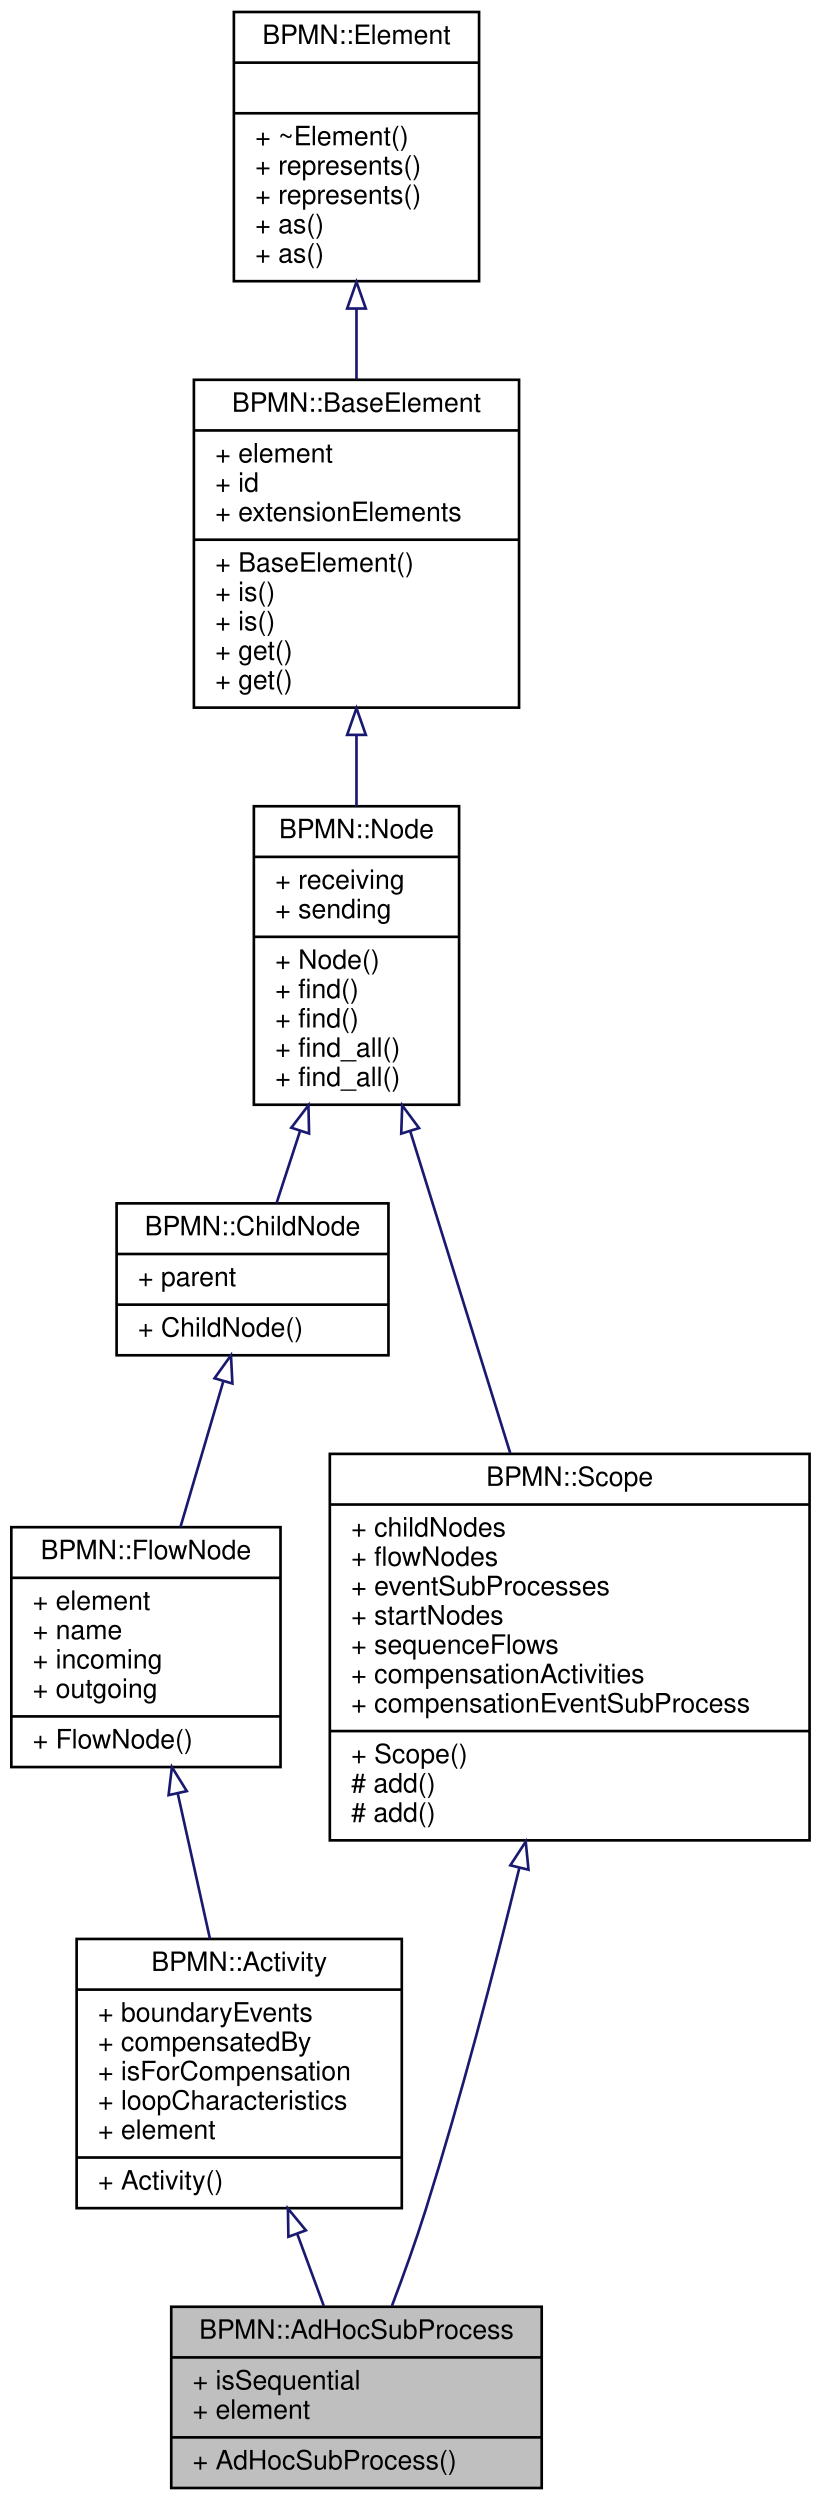
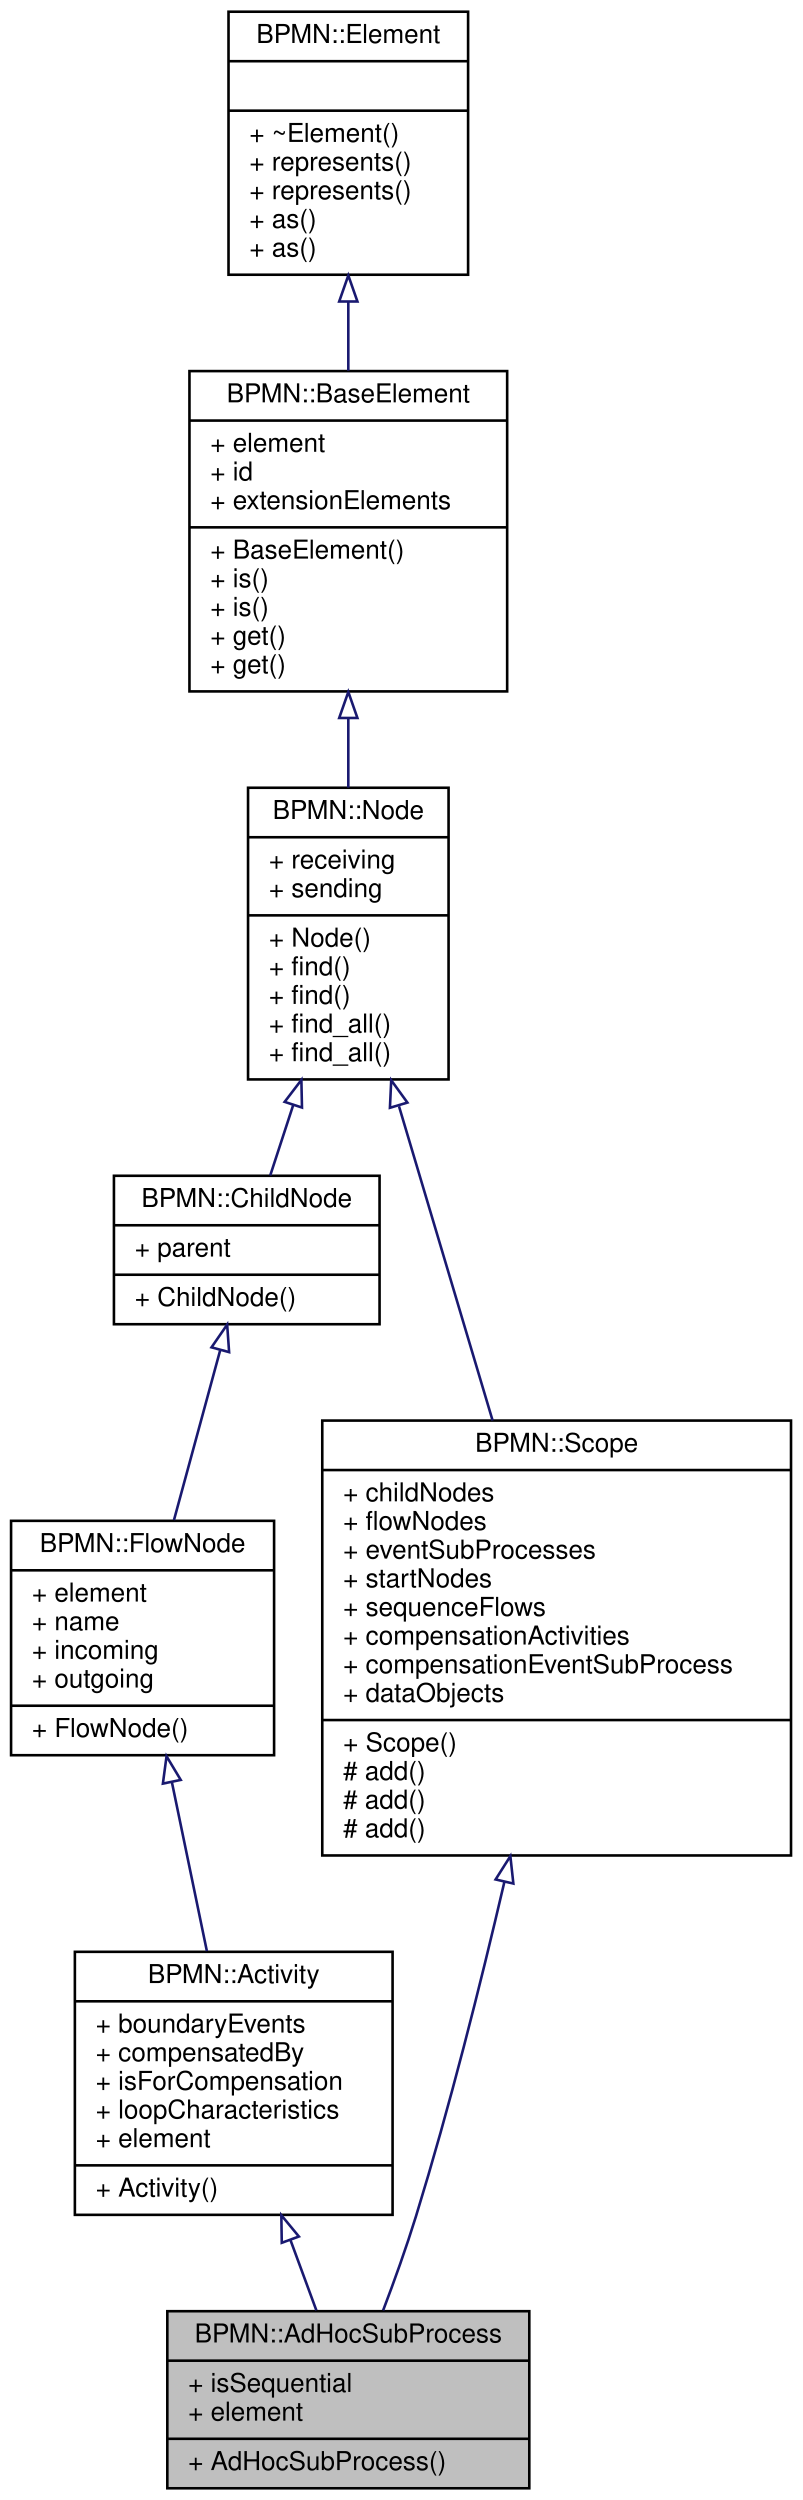
- <svg xmlns="http://www.w3.org/2000/svg" xmlns:xlink="http://www.w3.org/1999/xlink" width="308pt" height="938pt" viewBox="0.00 0.00 307.50 938.00">
-   <g id="graph0" class="graph" transform="scale(1 1) rotate(0) translate(4 934)">
+ <svg xmlns="http://www.w3.org/2000/svg" xmlns:xlink="http://www.w3.org/1999/xlink" width="308pt" height="960pt" viewBox="0.00 0.00 307.50 960.00">
+   <g id="graph0" class="graph" transform="scale(1 1) rotate(0) translate(4 956)">
    <g id="node1" class="node">
      <g id="a_node1">
        <a xlink:title=" ">
          <polygon fill="#bfbfbf" stroke="black" points="60,-0.5 60,-68.5 199,-68.5 199,-0.5 60,-0.5" />
          <text text-anchor="middle" x="129.5" y="-56.5" font-family="Helvetica,sans-Serif" font-size="10.00">BPMN::AdHocSubProcess</text>
          <polyline fill="none" stroke="black" points="60,-49.5 199,-49.5 " />
          <text text-anchor="start" x="68" y="-37.5" font-family="Helvetica,sans-Serif" font-size="10.00">+ isSequential</text>
          <text text-anchor="start" x="68" y="-26.5" font-family="Helvetica,sans-Serif" font-size="10.00">+ element</text>
          <polyline fill="none" stroke="black" points="60,-19.5 199,-19.5 " />
          <text text-anchor="start" x="68" y="-7.5" font-family="Helvetica,sans-Serif" font-size="10.00">+ AdHocSubProcess()</text>
        </a>
      </g>
    </g>
    <g id="node2" class="node">
      <g id="a_node2">
        <a xlink:href="classBPMN_1_1Activity.html" target="_top" xlink:title=" ">
          <polygon fill="none" stroke="black" points="24.5,-105.5 24.5,-206.5 146.5,-206.5 146.5,-105.5 24.5,-105.5" />
          <text text-anchor="middle" x="85.5" y="-194.5" font-family="Helvetica,sans-Serif" font-size="10.00">BPMN::Activity</text>
          <polyline fill="none" stroke="black" points="24.5,-187.5 146.5,-187.5 " />
          <text text-anchor="start" x="32.5" y="-175.5" font-family="Helvetica,sans-Serif" font-size="10.00">+ boundaryEvents</text>
          <text text-anchor="start" x="32.5" y="-164.5" font-family="Helvetica,sans-Serif" font-size="10.00">+ compensatedBy</text>
          <text text-anchor="start" x="32.5" y="-153.5" font-family="Helvetica,sans-Serif" font-size="10.00">+ isForCompensation</text>
          <text text-anchor="start" x="32.5" y="-142.5" font-family="Helvetica,sans-Serif" font-size="10.00">+ loopCharacteristics</text>
          <text text-anchor="start" x="32.5" y="-131.5" font-family="Helvetica,sans-Serif" font-size="10.00">+ element</text>
          <polyline fill="none" stroke="black" points="24.5,-124.5 146.5,-124.5 " />
          <text text-anchor="start" x="32.5" y="-112.5" font-family="Helvetica,sans-Serif" font-size="10.00">+ Activity()</text>
        </a>
      </g>
    </g>
    <g id="edge1" class="edge">
      <path fill="none" stroke="midnightblue" d="M107.31,-95.76C110.72,-86.5 114.14,-77.23 117.23,-68.83" />
      <polygon fill="none" stroke="midnightblue" points="103.95,-94.77 103.78,-105.36 110.52,-97.18 103.95,-94.77" />
    </g>
    <g id="node3" class="node">
      <g id="a_node3">
        <a xlink:href="classBPMN_1_1FlowNode.html" target="_top" xlink:title="Base class for BPMN elements that may contain incoming and outgoing sequence flows.">
-           <polygon fill="none" stroke="black" points="0,-271 0,-361 101,-361 101,-271 0,-271" />
-           <text text-anchor="middle" x="50.5" y="-349" font-family="Helvetica,sans-Serif" font-size="10.00">BPMN::FlowNode</text>
-           <polyline fill="none" stroke="black" points="0,-342 101,-342 " />
-           <text text-anchor="start" x="8" y="-330" font-family="Helvetica,sans-Serif" font-size="10.00">+ element</text>
-           <text text-anchor="start" x="8" y="-319" font-family="Helvetica,sans-Serif" font-size="10.00">+ name</text>
-           <text text-anchor="start" x="8" y="-308" font-family="Helvetica,sans-Serif" font-size="10.00">+ incoming</text>
-           <text text-anchor="start" x="8" y="-297" font-family="Helvetica,sans-Serif" font-size="10.00">+ outgoing</text>
-           <polyline fill="none" stroke="black" points="0,-290 101,-290 " />
-           <text text-anchor="start" x="8" y="-278" font-family="Helvetica,sans-Serif" font-size="10.00">+ FlowNode()</text>
+           <polygon fill="none" stroke="black" points="0,-282 0,-372 101,-372 101,-282 0,-282" />
+           <text text-anchor="middle" x="50.5" y="-360" font-family="Helvetica,sans-Serif" font-size="10.00">BPMN::FlowNode</text>
+           <polyline fill="none" stroke="black" points="0,-353 101,-353 " />
+           <text text-anchor="start" x="8" y="-341" font-family="Helvetica,sans-Serif" font-size="10.00">+ element</text>
+           <text text-anchor="start" x="8" y="-330" font-family="Helvetica,sans-Serif" font-size="10.00">+ name</text>
+           <text text-anchor="start" x="8" y="-319" font-family="Helvetica,sans-Serif" font-size="10.00">+ incoming</text>
+           <text text-anchor="start" x="8" y="-308" font-family="Helvetica,sans-Serif" font-size="10.00">+ outgoing</text>
+           <polyline fill="none" stroke="black" points="0,-301 101,-301 " />
+           <text text-anchor="start" x="8" y="-289" font-family="Helvetica,sans-Serif" font-size="10.00">+ FlowNode()</text>
        </a>
      </g>
    </g>
    <g id="edge2" class="edge">
-       <path fill="none" stroke="midnightblue" d="M62.49,-260.87C66.39,-243.28 70.69,-223.86 74.51,-206.62" />
-       <polygon fill="none" stroke="midnightblue" points="59,-260.47 60.25,-270.99 65.83,-261.98 59,-260.47" />
+       <path fill="none" stroke="midnightblue" d="M61.76,-271.62C66.08,-250.79 70.97,-227.15 75.19,-206.77" />
+       <polygon fill="none" stroke="midnightblue" points="58.3,-271.1 59.7,-281.6 65.15,-272.51 58.3,-271.1" />
    </g>
    <g id="node4" class="node">
      <g id="a_node4">
        <a xlink:href="classBPMN_1_1ChildNode.html" target="_top" xlink:title="Base class for BPMN elements within a Scope.">
-           <polygon fill="none" stroke="black" points="39.5,-425.5 39.5,-482.5 141.5,-482.5 141.5,-425.5 39.5,-425.5" />
-           <text text-anchor="middle" x="90.5" y="-470.5" font-family="Helvetica,sans-Serif" font-size="10.00">BPMN::ChildNode</text>
-           <polyline fill="none" stroke="black" points="39.5,-463.5 141.5,-463.5 " />
-           <text text-anchor="start" x="47.5" y="-451.5" font-family="Helvetica,sans-Serif" font-size="10.00">+ parent</text>
-           <polyline fill="none" stroke="black" points="39.5,-444.5 141.5,-444.5 " />
-           <text text-anchor="start" x="47.5" y="-432.5" font-family="Helvetica,sans-Serif" font-size="10.00">+ ChildNode()</text>
+           <polygon fill="none" stroke="black" points="39.5,-447.5 39.5,-504.5 141.5,-504.5 141.5,-447.5 39.5,-447.5" />
+           <text text-anchor="middle" x="90.5" y="-492.5" font-family="Helvetica,sans-Serif" font-size="10.00">BPMN::ChildNode</text>
+           <polyline fill="none" stroke="black" points="39.5,-485.5 141.5,-485.5 " />
+           <text text-anchor="start" x="47.5" y="-473.5" font-family="Helvetica,sans-Serif" font-size="10.00">+ parent</text>
+           <polyline fill="none" stroke="black" points="39.5,-466.5 141.5,-466.5 " />
+           <text text-anchor="start" x="47.5" y="-454.5" font-family="Helvetica,sans-Serif" font-size="10.00">+ ChildNode()</text>
        </a>
      </g>
    </g>
    <g id="edge3" class="edge">
-       <path fill="none" stroke="midnightblue" d="M79.46,-415.45C74.5,-398.61 68.63,-378.63 63.46,-361.08" />
-       <polygon fill="none" stroke="midnightblue" points="76.23,-416.87 82.41,-425.48 82.94,-414.9 76.23,-416.87" />
+       <path fill="none" stroke="midnightblue" d="M80.28,-437.43C74.87,-417.57 68.2,-393.06 62.55,-372.28" />
+       <polygon fill="none" stroke="midnightblue" points="76.97,-438.62 82.98,-447.35 83.73,-436.78 76.97,-438.62" />
    </g>
    <g id="node5" class="node">
      <g id="a_node5">
        <a xlink:href="classBPMN_1_1Node.html" target="_top" xlink:title="Base class for all nodes in a BPMN model.">
-           <polygon fill="none" stroke="black" points="91,-519.5 91,-631.5 168,-631.5 168,-519.5 91,-519.5" />
-           <text text-anchor="middle" x="129.5" y="-619.5" font-family="Helvetica,sans-Serif" font-size="10.00">BPMN::Node</text>
-           <polyline fill="none" stroke="black" points="91,-612.5 168,-612.5 " />
-           <text text-anchor="start" x="99" y="-600.5" font-family="Helvetica,sans-Serif" font-size="10.00">+ receiving</text>
-           <text text-anchor="start" x="99" y="-589.5" font-family="Helvetica,sans-Serif" font-size="10.00">+ sending</text>
-           <polyline fill="none" stroke="black" points="91,-582.5 168,-582.5 " />
-           <text text-anchor="start" x="99" y="-570.5" font-family="Helvetica,sans-Serif" font-size="10.00">+ Node()</text>
-           <text text-anchor="start" x="99" y="-559.5" font-family="Helvetica,sans-Serif" font-size="10.00">+ find()</text>
-           <text text-anchor="start" x="99" y="-548.5" font-family="Helvetica,sans-Serif" font-size="10.00">+ find()</text>
-           <text text-anchor="start" x="99" y="-537.5" font-family="Helvetica,sans-Serif" font-size="10.00">+ find_all()</text>
-           <text text-anchor="start" x="99" y="-526.5" font-family="Helvetica,sans-Serif" font-size="10.00">+ find_all()</text>
+           <polygon fill="none" stroke="black" points="91,-541.5 91,-653.5 168,-653.5 168,-541.5 91,-541.5" />
+           <text text-anchor="middle" x="129.5" y="-641.5" font-family="Helvetica,sans-Serif" font-size="10.00">BPMN::Node</text>
+           <polyline fill="none" stroke="black" points="91,-634.5 168,-634.5 " />
+           <text text-anchor="start" x="99" y="-622.5" font-family="Helvetica,sans-Serif" font-size="10.00">+ receiving</text>
+           <text text-anchor="start" x="99" y="-611.5" font-family="Helvetica,sans-Serif" font-size="10.00">+ sending</text>
+           <polyline fill="none" stroke="black" points="91,-604.5 168,-604.5 " />
+           <text text-anchor="start" x="99" y="-592.5" font-family="Helvetica,sans-Serif" font-size="10.00">+ Node()</text>
+           <text text-anchor="start" x="99" y="-581.5" font-family="Helvetica,sans-Serif" font-size="10.00">+ find()</text>
+           <text text-anchor="start" x="99" y="-570.5" font-family="Helvetica,sans-Serif" font-size="10.00">+ find()</text>
+           <text text-anchor="start" x="99" y="-559.5" font-family="Helvetica,sans-Serif" font-size="10.00">+ find_all()</text>
+           <text text-anchor="start" x="99" y="-548.5" font-family="Helvetica,sans-Serif" font-size="10.00">+ find_all()</text>
        </a>
      </g>
    </g>
    <g id="edge4" class="edge">
-       <path fill="none" stroke="midnightblue" d="M108.37,-509.74C105.25,-500.21 102.2,-490.84 99.52,-482.63" />
-       <polygon fill="none" stroke="midnightblue" points="105.05,-510.88 111.48,-519.3 111.71,-508.7 105.05,-510.88" />
+       <path fill="none" stroke="midnightblue" d="M108.37,-531.74C105.25,-522.21 102.2,-512.84 99.52,-504.63" />
+       <polygon fill="none" stroke="midnightblue" points="105.05,-532.88 111.48,-541.3 111.71,-530.7 105.05,-532.88" />
    </g>
    <g id="node8" class="node">
      <g id="a_node8">
        <a xlink:href="classBPMN_1_1Scope.html" target="_top" xlink:title="Base class for BPMN elements that may contain a ChildNode elements.">
-           <polygon fill="none" stroke="black" points="119.5,-243.5 119.5,-388.5 299.5,-388.5 299.5,-243.5 119.5,-243.5" />
-           <text text-anchor="middle" x="209.5" y="-376.5" font-family="Helvetica,sans-Serif" font-size="10.00">BPMN::Scope</text>
-           <polyline fill="none" stroke="black" points="119.5,-369.5 299.5,-369.5 " />
-           <text text-anchor="start" x="127.5" y="-357.5" font-family="Helvetica,sans-Serif" font-size="10.00">+ childNodes</text>
-           <text text-anchor="start" x="127.5" y="-346.5" font-family="Helvetica,sans-Serif" font-size="10.00">+ flowNodes</text>
-           <text text-anchor="start" x="127.5" y="-335.5" font-family="Helvetica,sans-Serif" font-size="10.00">+ eventSubProcesses</text>
-           <text text-anchor="start" x="127.5" y="-324.5" font-family="Helvetica,sans-Serif" font-size="10.00">+ startNodes</text>
-           <text text-anchor="start" x="127.5" y="-313.5" font-family="Helvetica,sans-Serif" font-size="10.00">+ sequenceFlows</text>
-           <text text-anchor="start" x="127.5" y="-302.5" font-family="Helvetica,sans-Serif" font-size="10.00">+ compensationActivities</text>
-           <text text-anchor="start" x="127.5" y="-291.5" font-family="Helvetica,sans-Serif" font-size="10.00">+ compensationEventSubProcess</text>
-           <polyline fill="none" stroke="black" points="119.5,-284.5 299.5,-284.5 " />
-           <text text-anchor="start" x="127.5" y="-272.5" font-family="Helvetica,sans-Serif" font-size="10.00">+ Scope()</text>
+           <polygon fill="none" stroke="black" points="119.5,-243.5 119.5,-410.5 299.5,-410.5 299.5,-243.5 119.5,-243.5" />
+           <text text-anchor="middle" x="209.5" y="-398.5" font-family="Helvetica,sans-Serif" font-size="10.00">BPMN::Scope</text>
+           <polyline fill="none" stroke="black" points="119.5,-391.5 299.5,-391.5 " />
+           <text text-anchor="start" x="127.5" y="-379.5" font-family="Helvetica,sans-Serif" font-size="10.00">+ childNodes</text>
+           <text text-anchor="start" x="127.5" y="-368.5" font-family="Helvetica,sans-Serif" font-size="10.00">+ flowNodes</text>
+           <text text-anchor="start" x="127.5" y="-357.5" font-family="Helvetica,sans-Serif" font-size="10.00">+ eventSubProcesses</text>
+           <text text-anchor="start" x="127.5" y="-346.5" font-family="Helvetica,sans-Serif" font-size="10.00">+ startNodes</text>
+           <text text-anchor="start" x="127.5" y="-335.5" font-family="Helvetica,sans-Serif" font-size="10.00">+ sequenceFlows</text>
+           <text text-anchor="start" x="127.5" y="-324.5" font-family="Helvetica,sans-Serif" font-size="10.00">+ compensationActivities</text>
+           <text text-anchor="start" x="127.5" y="-313.5" font-family="Helvetica,sans-Serif" font-size="10.00">+ compensationEventSubProcess</text>
+           <text text-anchor="start" x="127.5" y="-302.5" font-family="Helvetica,sans-Serif" font-size="10.00">+ dataObjects</text>
+           <polyline fill="none" stroke="black" points="119.5,-295.5 299.5,-295.5 " />
+           <text text-anchor="start" x="127.5" y="-283.5" font-family="Helvetica,sans-Serif" font-size="10.00">+ Scope()</text>
+           <text text-anchor="start" x="127.5" y="-272.5" font-family="Helvetica,sans-Serif" font-size="10.00"># add()</text>
          <text text-anchor="start" x="127.5" y="-261.5" font-family="Helvetica,sans-Serif" font-size="10.00"># add()</text>
          <text text-anchor="start" x="127.5" y="-250.5" font-family="Helvetica,sans-Serif" font-size="10.00"># add()</text>
        </a>
      </g>
    </g>
    <g id="edge8" class="edge">
-       <path fill="none" stroke="midnightblue" d="M149.65,-509.63C161.09,-472.82 175.42,-426.69 187.19,-388.79" />
-       <polygon fill="none" stroke="midnightblue" points="146.29,-508.67 146.66,-519.26 152.97,-510.75 146.29,-508.67" />
+       <path fill="none" stroke="midnightblue" d="M148.96,-531.2C159.78,-494.87 173.36,-449.3 184.91,-410.52" />
+       <polygon fill="none" stroke="midnightblue" points="145.48,-530.61 145.98,-541.19 152.19,-532.61 145.48,-530.61" />
    </g>
    <g id="node6" class="node">
      <g id="a_node6">
        <a xlink:href="classBPMN_1_1BaseElement.html" target="_top" xlink:title="Base class for all core BPMN elements.">
-           <polygon fill="none" stroke="black" points="68.5,-668.5 68.5,-791.5 190.5,-791.5 190.5,-668.5 68.5,-668.5" />
-           <text text-anchor="middle" x="129.5" y="-779.5" font-family="Helvetica,sans-Serif" font-size="10.00">BPMN::BaseElement</text>
-           <polyline fill="none" stroke="black" points="68.5,-772.5 190.5,-772.5 " />
-           <text text-anchor="start" x="76.5" y="-760.5" font-family="Helvetica,sans-Serif" font-size="10.00">+ element</text>
-           <text text-anchor="start" x="76.5" y="-749.5" font-family="Helvetica,sans-Serif" font-size="10.00">+ id</text>
-           <text text-anchor="start" x="76.5" y="-738.5" font-family="Helvetica,sans-Serif" font-size="10.00">+ extensionElements</text>
-           <polyline fill="none" stroke="black" points="68.5,-731.5 190.5,-731.5 " />
-           <text text-anchor="start" x="76.5" y="-719.5" font-family="Helvetica,sans-Serif" font-size="10.00">+ BaseElement()</text>
-           <text text-anchor="start" x="76.5" y="-708.5" font-family="Helvetica,sans-Serif" font-size="10.00">+ is()</text>
-           <text text-anchor="start" x="76.5" y="-697.5" font-family="Helvetica,sans-Serif" font-size="10.00">+ is()</text>
-           <text text-anchor="start" x="76.5" y="-686.5" font-family="Helvetica,sans-Serif" font-size="10.00">+ get()</text>
-           <text text-anchor="start" x="76.5" y="-675.5" font-family="Helvetica,sans-Serif" font-size="10.00">+ get()</text>
+           <polygon fill="none" stroke="black" points="68.5,-690.5 68.5,-813.5 190.5,-813.5 190.5,-690.5 68.5,-690.5" />
+           <text text-anchor="middle" x="129.5" y="-801.5" font-family="Helvetica,sans-Serif" font-size="10.00">BPMN::BaseElement</text>
+           <polyline fill="none" stroke="black" points="68.5,-794.5 190.5,-794.5 " />
+           <text text-anchor="start" x="76.5" y="-782.5" font-family="Helvetica,sans-Serif" font-size="10.00">+ element</text>
+           <text text-anchor="start" x="76.5" y="-771.5" font-family="Helvetica,sans-Serif" font-size="10.00">+ id</text>
+           <text text-anchor="start" x="76.5" y="-760.5" font-family="Helvetica,sans-Serif" font-size="10.00">+ extensionElements</text>
+           <polyline fill="none" stroke="black" points="68.5,-753.5 190.5,-753.5 " />
+           <text text-anchor="start" x="76.5" y="-741.5" font-family="Helvetica,sans-Serif" font-size="10.00">+ BaseElement()</text>
+           <text text-anchor="start" x="76.5" y="-730.5" font-family="Helvetica,sans-Serif" font-size="10.00">+ is()</text>
+           <text text-anchor="start" x="76.5" y="-719.5" font-family="Helvetica,sans-Serif" font-size="10.00">+ is()</text>
+           <text text-anchor="start" x="76.5" y="-708.5" font-family="Helvetica,sans-Serif" font-size="10.00">+ get()</text>
+           <text text-anchor="start" x="76.5" y="-697.5" font-family="Helvetica,sans-Serif" font-size="10.00">+ get()</text>
        </a>
      </g>
    </g>
    <g id="edge5" class="edge">
-       <path fill="none" stroke="midnightblue" d="M129.5,-658.25C129.5,-649.29 129.5,-640.23 129.5,-631.56" />
-       <polygon fill="none" stroke="midnightblue" points="126,-658.29 129.5,-668.29 133,-658.29 126,-658.29" />
+       <path fill="none" stroke="midnightblue" d="M129.5,-680.25C129.5,-671.29 129.5,-662.23 129.5,-653.56" />
+       <polygon fill="none" stroke="midnightblue" points="126,-680.29 129.5,-690.29 133,-680.29 126,-680.29" />
    </g>
    <g id="node7" class="node">
      <g id="a_node7">
        <a xlink:href="classBPMN_1_1Element.html" target="_top" xlink:title="Abstract base class for all elements in a BPMN model.">
-           <polygon fill="none" stroke="black" points="83.5,-828.5 83.5,-929.5 175.5,-929.5 175.5,-828.5 83.5,-828.5" />
-           <text text-anchor="middle" x="129.5" y="-917.5" font-family="Helvetica,sans-Serif" font-size="10.00">BPMN::Element</text>
-           <polyline fill="none" stroke="black" points="83.5,-910.5 175.5,-910.5 " />
-           <text text-anchor="middle" x="129.5" y="-898.5" font-family="Helvetica,sans-Serif" font-size="10.00"> </text>
-           <polyline fill="none" stroke="black" points="83.5,-891.5 175.5,-891.5 " />
-           <text text-anchor="start" x="91.5" y="-879.5" font-family="Helvetica,sans-Serif" font-size="10.00">+ ~Element()</text>
-           <text text-anchor="start" x="91.5" y="-868.5" font-family="Helvetica,sans-Serif" font-size="10.00">+ represents()</text>
-           <text text-anchor="start" x="91.5" y="-857.5" font-family="Helvetica,sans-Serif" font-size="10.00">+ represents()</text>
-           <text text-anchor="start" x="91.5" y="-846.5" font-family="Helvetica,sans-Serif" font-size="10.00">+ as()</text>
-           <text text-anchor="start" x="91.5" y="-835.5" font-family="Helvetica,sans-Serif" font-size="10.00">+ as()</text>
+           <polygon fill="none" stroke="black" points="83.5,-850.5 83.5,-951.5 175.5,-951.5 175.5,-850.5 83.5,-850.5" />
+           <text text-anchor="middle" x="129.5" y="-939.5" font-family="Helvetica,sans-Serif" font-size="10.00">BPMN::Element</text>
+           <polyline fill="none" stroke="black" points="83.5,-932.5 175.5,-932.5 " />
+           <text text-anchor="middle" x="129.5" y="-920.5" font-family="Helvetica,sans-Serif" font-size="10.00"> </text>
+           <polyline fill="none" stroke="black" points="83.5,-913.5 175.5,-913.5 " />
+           <text text-anchor="start" x="91.5" y="-901.5" font-family="Helvetica,sans-Serif" font-size="10.00">+ ~Element()</text>
+           <text text-anchor="start" x="91.5" y="-890.5" font-family="Helvetica,sans-Serif" font-size="10.00">+ represents()</text>
+           <text text-anchor="start" x="91.5" y="-879.5" font-family="Helvetica,sans-Serif" font-size="10.00">+ represents()</text>
+           <text text-anchor="start" x="91.5" y="-868.5" font-family="Helvetica,sans-Serif" font-size="10.00">+ as()</text>
+           <text text-anchor="start" x="91.5" y="-857.5" font-family="Helvetica,sans-Serif" font-size="10.00">+ as()</text>
        </a>
      </g>
    </g>
    <g id="edge6" class="edge">
-       <path fill="none" stroke="midnightblue" d="M129.5,-818.14C129.5,-809.41 129.5,-800.42 129.5,-791.67" />
-       <polygon fill="none" stroke="midnightblue" points="126,-818.23 129.5,-828.23 133,-818.23 126,-818.23" />
+       <path fill="none" stroke="midnightblue" d="M129.5,-840.14C129.5,-831.41 129.5,-822.42 129.5,-813.67" />
+       <polygon fill="none" stroke="midnightblue" points="126,-840.23 129.5,-850.23 133,-840.23 126,-840.23" />
    </g>
    <g id="edge7" class="edge">
-       <path fill="none" stroke="midnightblue" d="M190.63,-233.27C181.05,-194.18 168.68,-146.88 155.5,-105 151.75,-93.08 147.11,-80.21 142.79,-68.83" />
-       <polygon fill="none" stroke="midnightblue" points="187.23,-234.14 193,-243.03 194.04,-232.48 187.23,-234.14" />
+       <path fill="none" stroke="midnightblue" d="M189.42,-233.29C180.14,-193.5 168.34,-146.67 155.5,-105 151.82,-93.06 147.2,-80.19 142.87,-68.81" />
+       <polygon fill="none" stroke="midnightblue" points="186.06,-234.29 191.73,-243.24 192.88,-232.71 186.06,-234.29" />
    </g>
  </g>
</svg>
